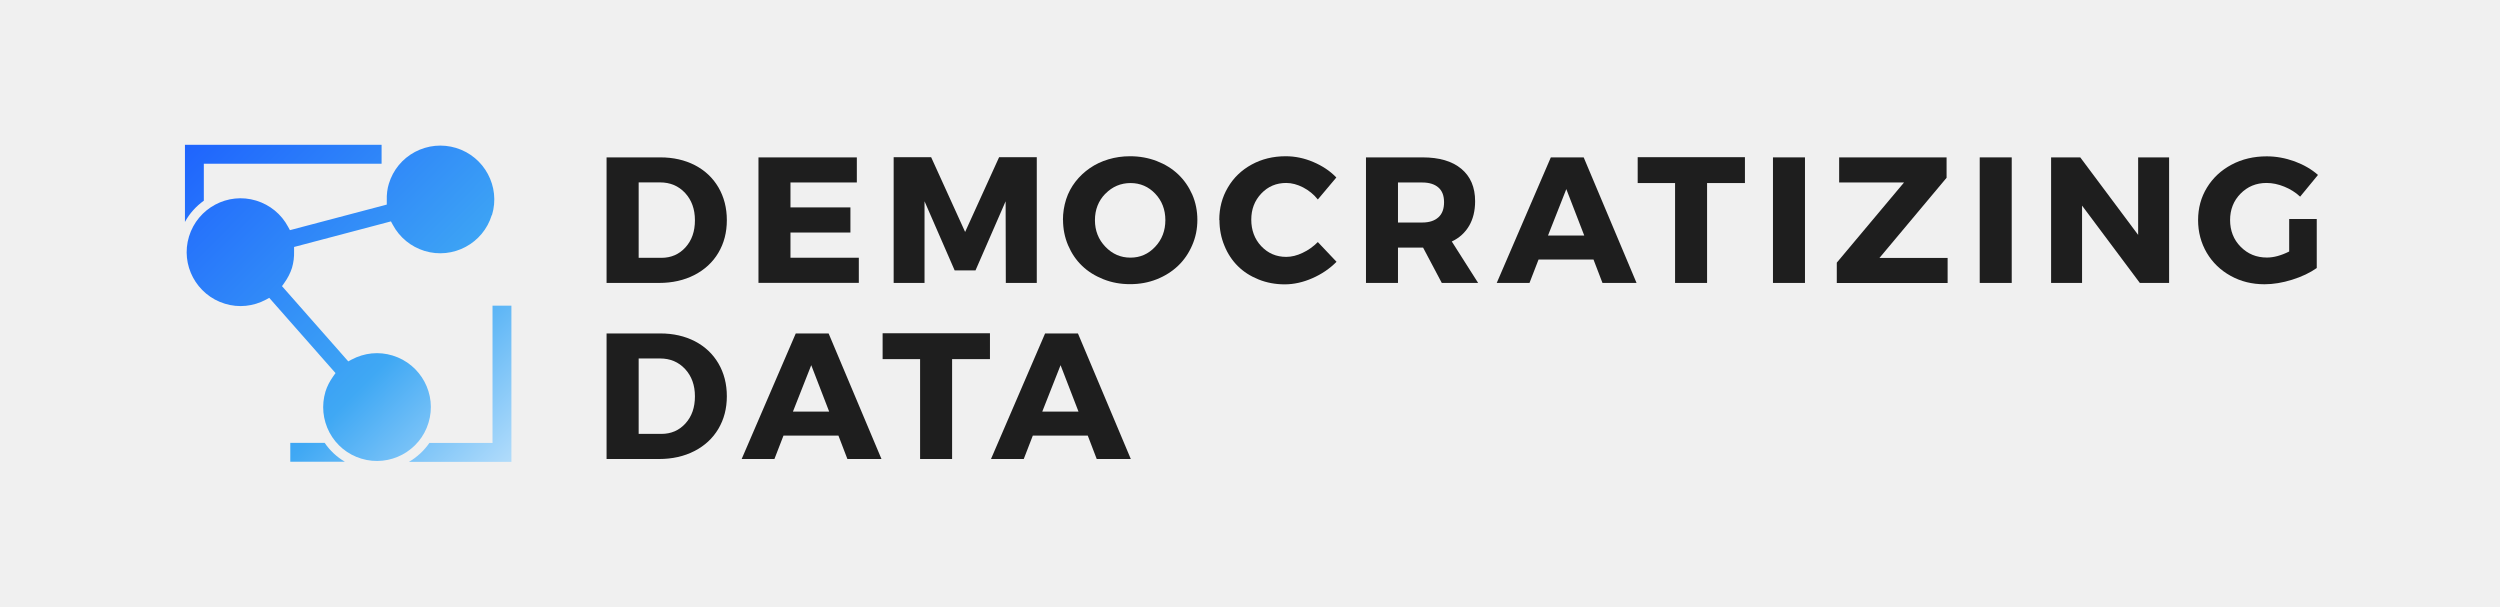
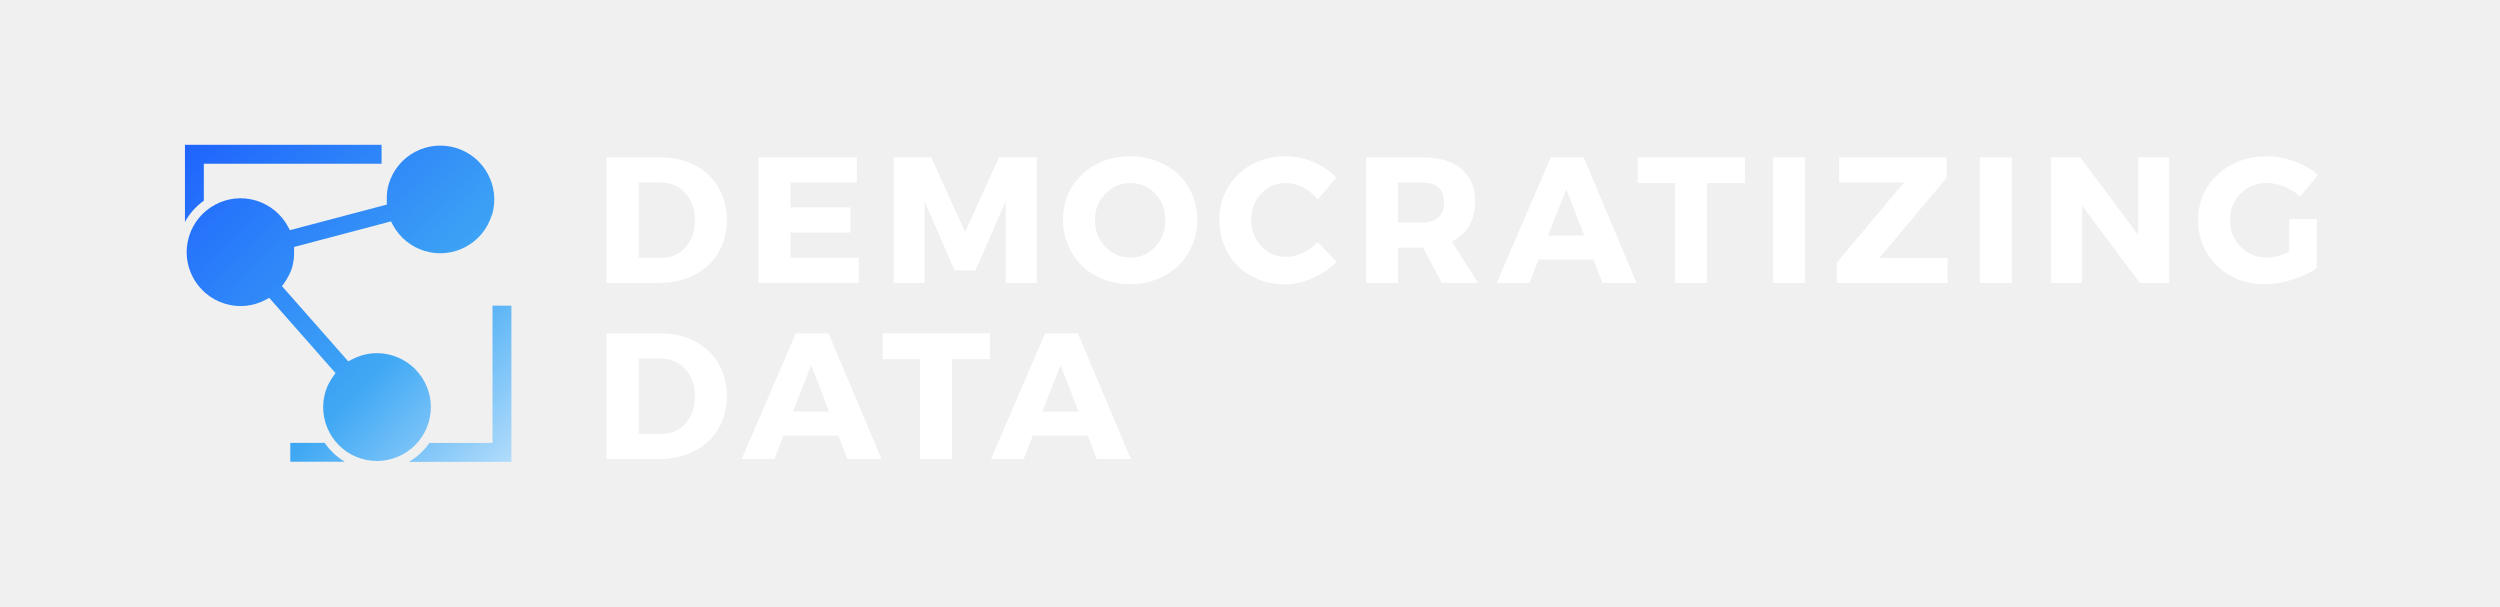
<svg xmlns="http://www.w3.org/2000/svg" xmlns:xlink="http://www.w3.org/1999/xlink" id="Layer_1" viewBox="0 0 264.81 64.28">
  <defs>
-     <style>.cls-1{fill:url(#linear-gradient);}.cls-2{fill:#1e1e1e;}.cls-3{fill:url(#linear-gradient-3);}.cls-4{fill:url(#linear-gradient-4);}.cls-5{fill:url(#linear-gradient-2);}</style>
+     <style>.cls-1{fill:url(#linear-gradient);}.cls-2{fill:#ffffff;}.cls-3{fill:url(#linear-gradient-3);}.cls-4{fill:url(#linear-gradient-4);}.cls-5{fill:url(#linear-gradient-2);}</style>
    <linearGradient id="linear-gradient" x1="65.39" y1="53.85" x2="18.26" y2="7.54" gradientUnits="userSpaceOnUse">
      <stop offset="0" stop-color="#fff" />
      <stop offset=".43" stop-color="#3fa8f4" />
      <stop offset="1" stop-color="#1856ff" />
    </linearGradient>
    <linearGradient id="linear-gradient-2" x1="65.22" y1="54.03" x2="18.08" y2="7.71" xlink:href="#linear-gradient" />
    <linearGradient id="linear-gradient-3" x1="52.26" y1="67.21" x2="5.13" y2="20.89" xlink:href="#linear-gradient" />
    <linearGradient id="linear-gradient-4" x1="63.82" y1="55.45" x2="16.68" y2="9.14" xlink:href="#linear-gradient" />
  </defs>
  <g>
    <path class="cls-2" d="M64.25,29.97v-13.3h5.7c1.37,0,2.59,.28,3.66,.83,1.07,.56,1.9,1.34,2.49,2.35,.59,1.01,.89,2.17,.89,3.47s-.3,2.45-.9,3.46c-.6,1.01-1.45,1.79-2.54,2.35-1.09,.56-2.34,.84-3.74,.84h-5.56Zm3.39-2.66h2.41c1.04,0,1.89-.37,2.56-1.11,.67-.74,1-1.69,1-2.87s-.35-2.14-1.04-2.89c-.7-.75-1.58-1.12-2.66-1.12h-2.26v7.98Z" />
    <path class="cls-2" d="M80.34,29.97v-13.3h10.42v2.66h-7.03v2.64h6.35v2.66h-6.35v2.67h7.24v2.66h-10.62Z" />
    <path class="cls-2" d="M94.66,29.97v-13.32h3.97l3.6,7.92,3.6-7.92h3.99v13.32h-3.28l-.02-8.65-3.19,7.32h-2.21l-3.19-7.32v8.65h-3.28Z" />
    <path class="cls-2" d="M112.59,23.3c0-.77,.12-1.5,.34-2.19s.56-1.31,.99-1.87c.43-.55,.94-1.03,1.52-1.43,.58-.4,1.23-.71,1.96-.93s1.49-.33,2.3-.33c1,0,1.95,.17,2.83,.51,.88,.34,1.64,.81,2.27,1.41s1.12,1.31,1.49,2.14c.36,.83,.54,1.73,.54,2.68s-.18,1.85-.55,2.69c-.36,.84-.86,1.57-1.49,2.17-.63,.6-1.38,1.08-2.26,1.43-.88,.35-1.82,.52-2.83,.52s-1.94-.17-2.82-.52c-.88-.35-1.64-.82-2.26-1.42-.63-.6-1.12-1.33-1.48-2.17-.36-.84-.54-1.75-.54-2.7Zm4.49-2.78c-.73,.75-1.1,1.69-1.1,2.8s.37,2.05,1.11,2.82c.74,.77,1.62,1.15,2.65,1.15s1.9-.38,2.62-1.15c.72-.76,1.08-1.71,1.08-2.82s-.36-2.05-1.07-2.8c-.71-.75-1.59-1.13-2.62-1.13s-1.93,.38-2.66,1.13Z" />
    <path class="cls-2" d="M129.15,23.31c0-1.27,.3-2.42,.91-3.45,.6-1.03,1.44-1.84,2.52-2.43s2.28-.88,3.61-.88c.98,0,1.96,.2,2.92,.61,.96,.41,1.78,.95,2.44,1.64l-1.96,2.33c-.43-.54-.95-.96-1.56-1.28-.61-.31-1.2-.47-1.79-.47-1.05,0-1.93,.37-2.64,1.12-.71,.75-1.06,1.67-1.06,2.77s.35,2.06,1.06,2.81c.71,.75,1.59,1.13,2.64,1.13,.56,0,1.14-.14,1.74-.43,.61-.28,1.14-.67,1.61-1.14l1.98,2.09c-.72,.73-1.58,1.31-2.56,1.74-.98,.43-1.96,.65-2.93,.65s-1.91-.17-2.77-.52c-.87-.35-1.6-.82-2.2-1.42-.6-.6-1.08-1.32-1.42-2.17-.35-.84-.52-1.74-.52-2.7Z" />
    <path class="cls-2" d="M144.69,29.97v-13.3h5.99c1.77,0,3.14,.4,4.11,1.21,.97,.81,1.46,1.95,1.46,3.43,0,1.01-.21,1.88-.63,2.6s-1.03,1.29-1.84,1.67l2.79,4.39h-3.85l-1.98-3.74h-2.66v3.74h-3.39Zm3.39-6.4h2.56c.74,0,1.31-.18,1.72-.55s.6-.9,.6-1.6-.2-1.21-.6-1.56-.97-.53-1.72-.53h-2.56v4.24Z" />
    <path class="cls-2" d="M158.54,29.97l5.73-13.3h3.48l5.6,13.3h-3.61l-.95-2.48h-5.82l-.96,2.48h-3.48Zm5.43-5.02h3.84l-1.9-4.92-1.94,4.92Z" />
    <path class="cls-2" d="M173.47,19.39v-2.74h11.36v2.74h-4.01v10.58h-3.39v-10.58h-3.97Z" />
    <path class="cls-2" d="M187.8,29.97v-13.3h3.39v13.3h-3.39Z" />
    <path class="cls-2" d="M194.56,29.97v-2.15l7.12-8.49h-6.87v-2.66h11.38v2.16l-7.11,8.49h7.22v2.66h-11.75Z" />
    <path class="cls-2" d="M209.7,29.97v-13.3h3.39v13.3h-3.39Z" />
    <path class="cls-2" d="M217.26,29.97v-13.3h3.09l6.13,8.21v-8.21h3.28v13.3h-3.1l-6.12-8.19v8.19h-3.28Z" />
    <path class="cls-2" d="M232.83,23.32c0-1.27,.31-2.42,.94-3.45s1.5-1.84,2.61-2.43,2.35-.88,3.72-.88c.99,0,1.97,.18,2.95,.53,.97,.36,1.8,.84,2.48,1.44l-1.89,2.3c-.48-.45-1.04-.8-1.68-1.06s-1.26-.39-1.88-.39c-1.1,0-2.01,.38-2.75,1.13s-1.11,1.69-1.11,2.8,.37,2.08,1.12,2.83c.75,.76,1.67,1.14,2.78,1.14,.72,0,1.5-.21,2.36-.64v-3.44h2.92v5.19c-.72,.51-1.59,.92-2.61,1.24-1.02,.32-2,.48-2.92,.48-1.32,0-2.51-.29-3.59-.89-1.07-.59-1.92-1.41-2.53-2.44-.61-1.04-.92-2.2-.92-3.47Z" />
    <path class="cls-2" d="M64.25,48.62v-13.3h5.7c1.37,0,2.59,.28,3.66,.83,1.07,.56,1.9,1.34,2.49,2.35,.59,1.01,.89,2.17,.89,3.47s-.3,2.45-.9,3.46c-.6,1.01-1.45,1.79-2.54,2.35-1.09,.56-2.34,.84-3.74,.84h-5.56Zm3.39-2.66h2.41c1.04,0,1.89-.37,2.56-1.11,.67-.74,1-1.69,1-2.87s-.35-2.14-1.04-2.89c-.7-.75-1.58-1.12-2.66-1.12h-2.26v7.98Z" />
    <path class="cls-2" d="M78.56,48.62l5.73-13.3h3.48l5.6,13.3h-3.61l-.95-2.48h-5.82l-.96,2.48h-3.48Zm5.43-5.02h3.84l-1.9-4.92-1.94,4.92Z" />
    <path class="cls-2" d="M93.49,38.04v-2.74h11.37v2.74h-4.01v10.58h-3.39v-10.58h-3.97Z" />
    <path class="cls-2" d="M104.97,48.62l5.73-13.3h3.48l5.6,13.3h-3.61l-.95-2.48h-5.82l-.96,2.48h-3.48Zm5.43-5.02h3.84l-1.9-4.92-1.94,4.92Z" />
  </g>
  <path class="cls-1" d="M52.11,22.79c.92-3.01-.79-6.2-3.8-7.12-1.46-.44-3-.29-4.35,.42-1.35,.72-2.33,1.92-2.77,3.37-.17,.54-.24,1.13-.22,1.81v.4s-10.26,2.71-10.26,2.71l-.19-.35c-.72-1.35-1.92-2.33-3.38-2.78-3.01-.92-6.2,.79-7.12,3.8-.92,3.01,.79,6.2,3.8,7.12,1.46,.45,3,.29,4.35-.43l.35-.19,7.02,7.97-.23,.32c-.39,.55-.66,1.08-.83,1.62-.44,1.46-.29,3,.42,4.35,.72,1.35,1.92,2.33,3.37,2.77,3.01,.92,6.21-.79,7.12-3.8,.92-3.01-.79-6.2-3.8-7.12-1.46-.45-3-.29-4.35,.43l-.35,.19-7.02-7.97,.23-.32c.39-.55,.66-1.08,.83-1.62,.16-.54,.24-1.13,.22-1.81v-.4s10.26-2.71,10.26-2.71l.19,.35c.72,1.35,1.92,2.33,3.37,2.78,3.01,.92,6.21-.79,7.12-3.8Z" />
  <path class="cls-5" d="M21.59,21.27v-3.93h18.83v-2H19.59v8.17c.49-.91,1.19-1.67,2-2.25Z" />
  <g>
    <path class="cls-3" d="M34.4,46.91h-3.65v2h5.78c-.85-.5-1.58-1.18-2.14-2Z" />
    <path class="cls-4" d="M52.17,32.38v14.54h-6.69c-.57,.83-1.31,1.5-2.16,2h10.85v-16.54h-2Z" />
  </g>
</svg>
